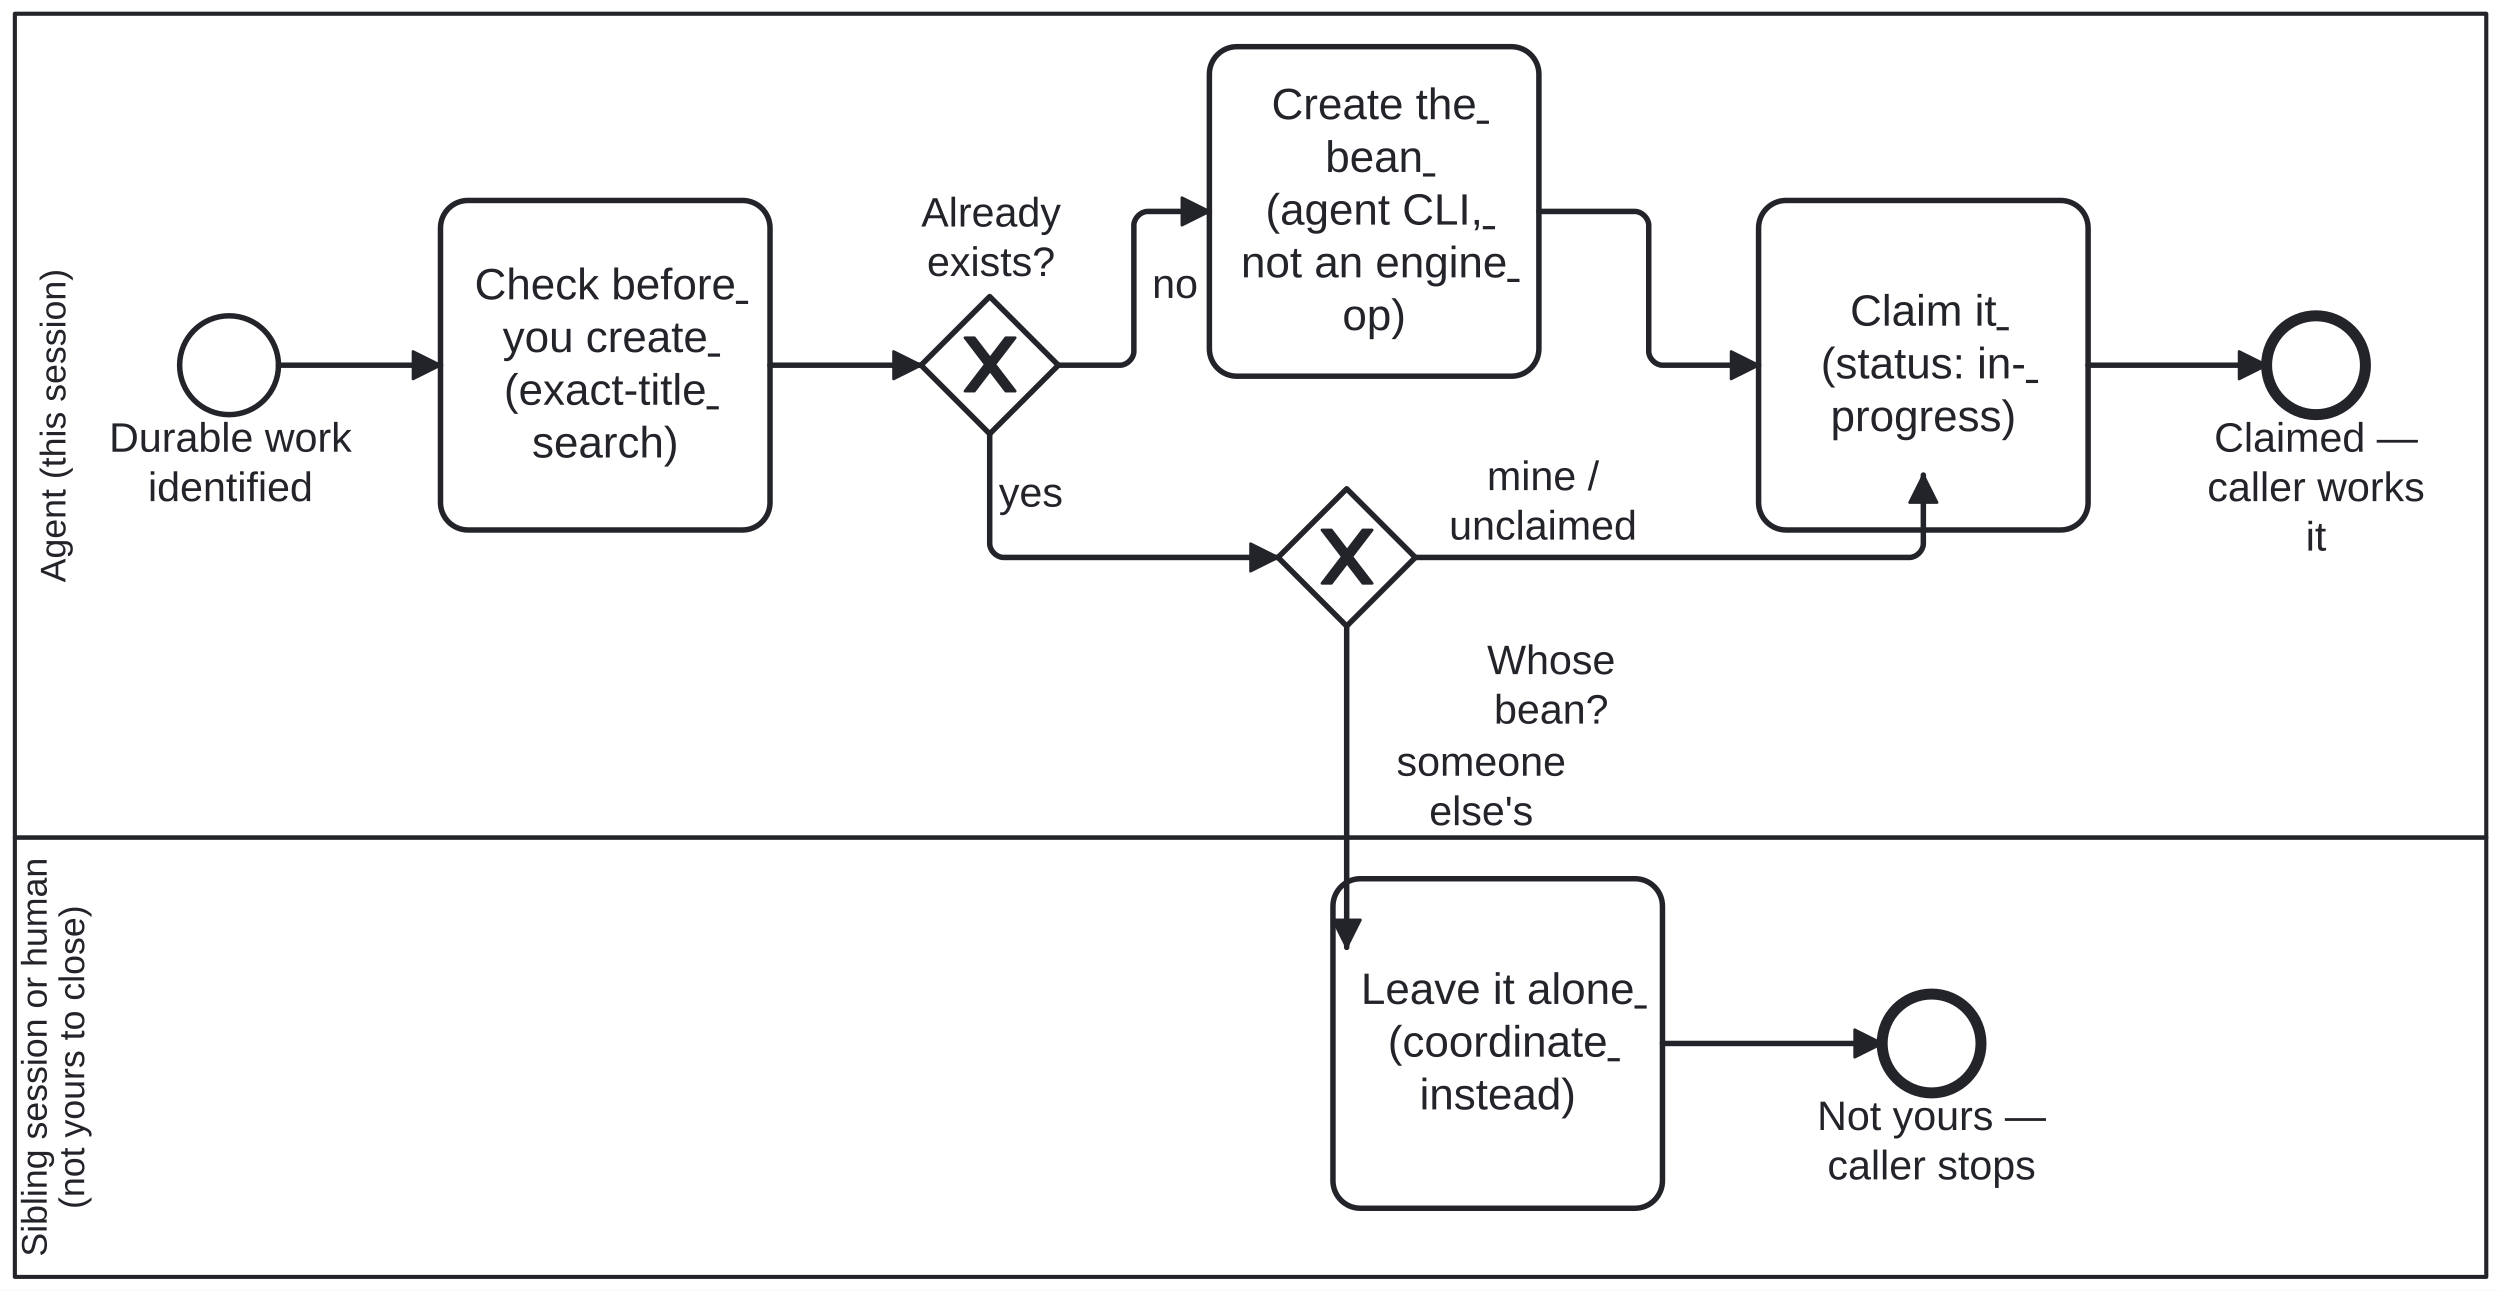
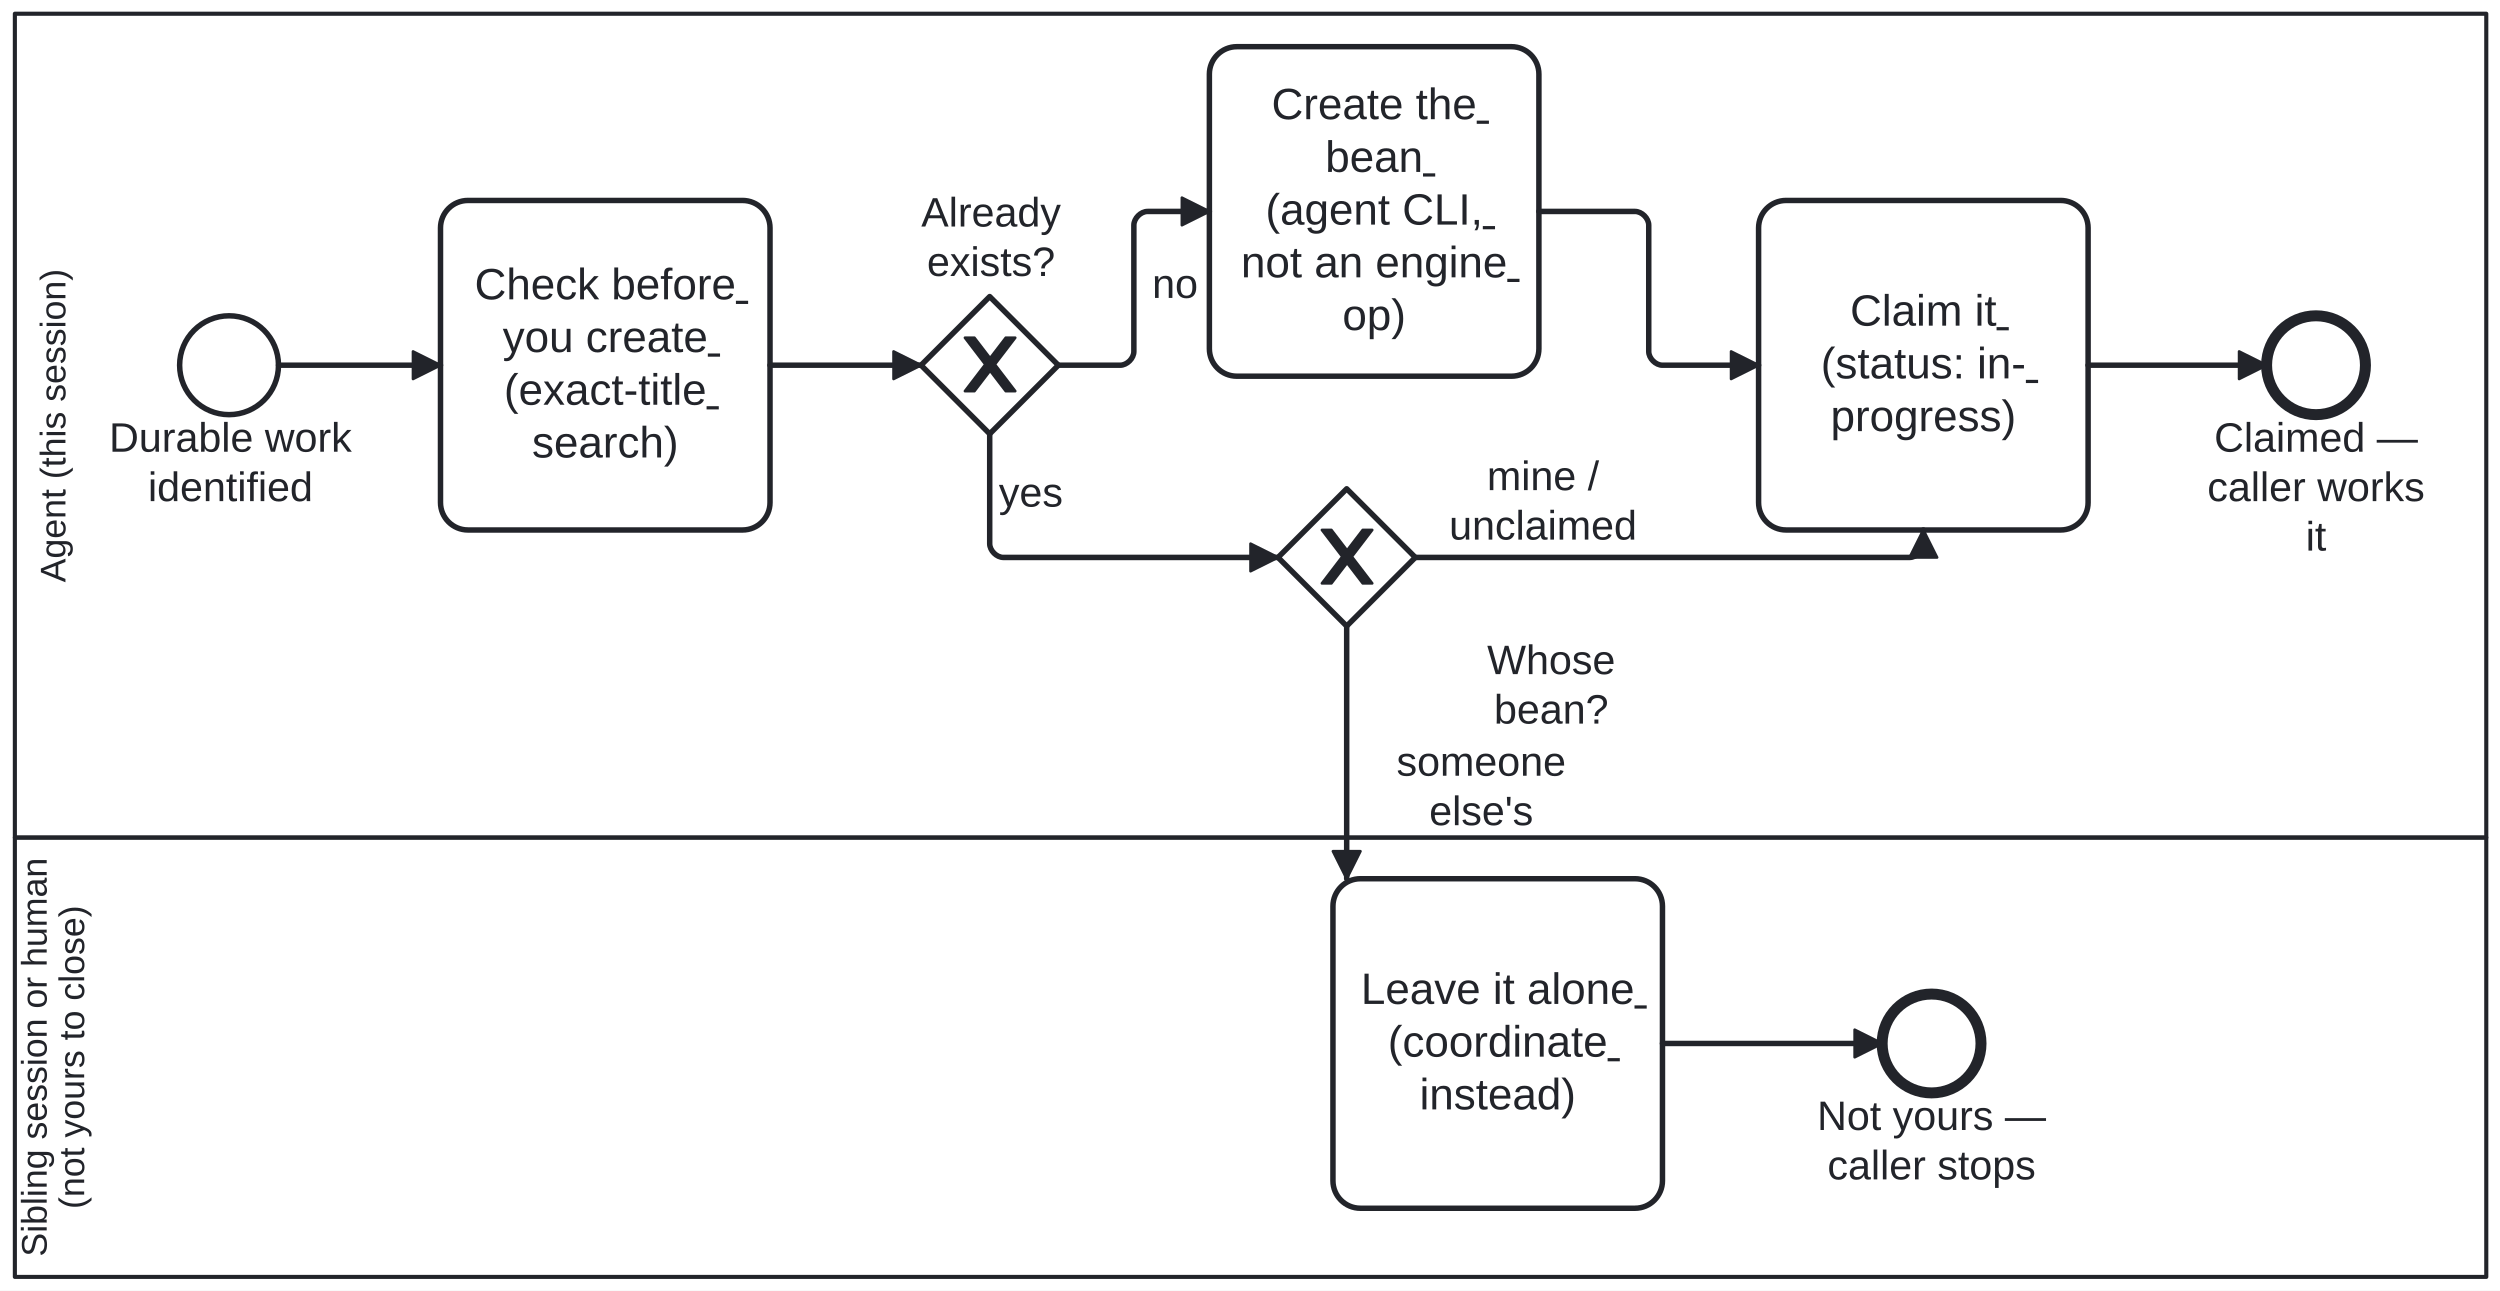
<svg xmlns="http://www.w3.org/2000/svg" width="100%" style="max-width:100%;height:auto" viewBox="154.587 75 910.412 470" version="1.1">
  <style>.fa-task-link,.fa-subprocess-link{cursor:pointer}.fa-task-link text{text-decoration:underline}.fa-task-link:focus-visible,.fa-subprocess-link:focus-visible{outline:2px solid #2563eb;outline-offset:2px}.fa-subprocess-link:hover rect:not(.fa-link-hit),.fa-subprocess-link:focus-visible rect:not(.fa-link-hit){stroke-width:2.5px}</style>
  <rect x="154.587" y="75" width="910.412" height="470" fill="#ffffff" />
  <g class="djs-group">
    <g class="djs-element djs-shape" data-element-id="Lane_Sibling" style="display: block;" transform="matrix(1 0 0 1 160 380)">
      <g class="djs-visual">
        <rect x="0" y="0" width="900" height="160" rx="0" ry="0" style="stroke-linecap: round; stroke-linejoin: round; stroke: rgb(34, 36, 42); stroke-width: 1.5px; fill: white; fill-opacity: 0.25;" />
        <text lineHeight="1.05" class="djs-label" transform="matrix(-1.83697e-16 -1 1 -1.83697e-16 0 160)" style="font-family: Arial, sans-serif; font-size: 13px; font-weight: normal; fill: rgb(34, 36, 42);">
          <tspan x="7.376" y="11.588">Sibling session or human </tspan>
          <tspan x="24.728" y="25.238">(not yours to close)</tspan>
        </text>
      </g>
      <rect class="djs-hit djs-hit-all" x="0" y="0" width="900" height="160" style="fill: none; stroke-opacity: 0; stroke: white; stroke-width: 15px;" />
    </g>
  </g>
  <g class="djs-group">
    <g class="djs-element djs-shape" data-element-id="Lane_Agent" style="display: block;" transform="matrix(1 0 0 1 160 80)">
      <g class="djs-visual">
        <rect x="0" y="0" width="900" height="300" rx="0" ry="0" style="stroke-linecap: round; stroke-linejoin: round; stroke: rgb(34, 36, 42); stroke-width: 1.5px; fill: white; fill-opacity: 0.25;" />
        <text lineHeight="1.05" class="djs-label" transform="matrix(-1.83697e-16 -1 1 -1.83697e-16 0 300)" style="font-family: Arial, sans-serif; font-size: 13px; font-weight: normal; fill: rgb(34, 36, 42);">
          <tspan x="92.919" y="18.413">Agent (this session)</tspan>
        </text>
      </g>
      <rect class="djs-hit djs-hit-all" x="0" y="0" width="900" height="300" style="fill: none; stroke-opacity: 0; stroke: white; stroke-width: 15px;" />
    </g>
  </g>
  <g class="djs-group">
    <g class="djs-element djs-shape" data-element-id="Open_Start" style="display: block;" transform="matrix(1 0 0 1 220 190)">
      <g class="djs-visual">
        <circle cx="18" cy="18" r="18" style="stroke-linecap: round; stroke-linejoin: round; stroke: rgb(34, 36, 42); stroke-width: 2px; fill: white; fill-opacity: 0.95;" />
      </g>
      <rect class="djs-hit djs-hit-all" x="0" y="0" width="36" height="36" style="fill: none; stroke-opacity: 0; stroke: white; stroke-width: 15px;" />
    </g>
  </g>
  <g class="djs-group">
    <g class="djs-element djs-shape" data-element-id="Open_Start_label" style="display: block;" transform="matrix(1 0 0 1 194 226)">
      <g class="djs-visual">
        <text lineHeight="1.2" class="djs-label" style="font-family: Arial, sans-serif; font-size: 15px; font-weight: normal; fill: rgb(34, 36, 42);">
          <tspan x="0.317" y="13.5">Durable work</tspan>
          <tspan x="14.478" y="31.5">identified</tspan>
        </text>
      </g>
      <rect class="djs-hit djs-hit-all" x="0" y="0" width="89" height="36" style="fill: none; stroke-opacity: 0; stroke: white; stroke-width: 15px;" />
    </g>
  </g>
  <g class="djs-group">
    <g class="djs-element djs-shape" data-element-id="Open_CheckExists" style="display: block;" transform="matrix(1 0 0 1 315 148)">
      <g class="djs-visual">
        <rect x="0" y="0" width="120" height="120" rx="10" ry="10" style="stroke-linecap: round; stroke-linejoin: round; stroke: rgb(34, 36, 42); stroke-width: 2px; fill: white; fill-opacity: 0.95;" />
-         <a class="fa-task-link" href="https://litlfred.github.io/folio-assistant/cat-harness/process/Process_BeanOpen/node/Open_CheckExists" target="_top" aria-label="Open step: Check before you create (exact-title search)">
+         <a class="fa-task-link" href="../../../en/cat-harness/processes/bean-open.html" target="_top" aria-label="Open step: Check before you create (exact-title search)">
          <text lineHeight="1.2" class="djs-label" style="font-family: Arial, sans-serif; font-size: 16px; font-weight: normal; fill: rgb(34, 36, 42);">
            <tspan x="12.418" y="36">Check before </tspan>
            <tspan x="22.645" y="55.2">you create</tspan>
            <tspan x="23.102" y="74.4">(exact-title </tspan>
            <tspan x="33.324" y="93.6">search)</tspan>
          </text>
        </a>
      </g>
      <rect class="djs-hit djs-hit-all" x="0" y="0" width="120" height="120" style="fill: none; stroke-opacity: 0; stroke: white; stroke-width: 15px;" />
    </g>
  </g>
  <g class="djs-group">
    <g class="djs-element djs-shape" data-element-id="Open_Exists" style="display: block;" transform="matrix(1 0 0 1 490 183)">
      <g class="djs-visual">
        <polygon points="25,0 50,25 25,50 0,25" style="stroke-linecap: round; stroke-linejoin: round; stroke: rgb(34, 36, 42); stroke-width: 2px; fill: white; fill-opacity: 0.95;" />
        <path d="m 16,15 7.429,9.714 -7.429,9.714 3.429,0 5.714,-7.464 5.714,7.464 3.429,0 -7.429,-9.714 7.429,-9.714 -3.429,0 -5.714,7.464 -5.714,-7.464 -3.429,0 z" style="fill: rgb(34, 36, 42); stroke-linecap: round; stroke-linejoin: round; stroke: rgb(34, 36, 42); stroke-width: 1px;" />
      </g>
      <rect class="djs-hit djs-hit-all" x="0" y="0" width="50" height="50" style="fill: none; stroke-opacity: 0; stroke: white; stroke-width: 15px;" />
    </g>
  </g>
  <g class="djs-group">
    <g class="djs-element djs-shape" data-element-id="Open_Exists_label" style="display: block;" transform="matrix(1 0 0 1 490 144)">
      <g class="djs-visual">
        <text lineHeight="1.2" class="djs-label" style="font-family: Arial, sans-serif; font-size: 15px; font-weight: normal; fill: rgb(34, 36, 42);">
          <tspan x="0.07" y="13.5">Already</tspan>
          <tspan x="2.158" y="31.5">exists?</tspan>
        </text>
      </g>
      <rect class="djs-hit djs-hit-all" x="0" y="0" width="51" height="36" style="fill: none; stroke-opacity: 0; stroke: white; stroke-width: 15px;" />
    </g>
  </g>
  <g class="djs-group">
    <g class="djs-element djs-shape" data-element-id="Open_Create" style="display: block;" transform="matrix(1 0 0 1 595 92)">
      <g class="djs-visual">
        <rect x="0" y="0" width="120" height="120" rx="10" ry="10" style="stroke-linecap: round; stroke-linejoin: round; stroke: rgb(34, 36, 42); stroke-width: 2px; fill: white; fill-opacity: 0.95;" />
-         <a class="fa-task-link" href="https://litlfred.github.io/folio-assistant/cat-harness/process/Process_BeanOpen/node/Open_Create" target="_top" aria-label="Open step: Create the bean (agent CLI, not an engine op)">
+         <a class="fa-task-link" href="../../../en/cat-harness/processes/bean-open.html" target="_top" aria-label="Open step: Create the bean (agent CLI, not an engine op)">
          <text lineHeight="1.2" class="djs-label" style="font-family: Arial, sans-serif; font-size: 16px; font-weight: normal; fill: rgb(34, 36, 42);">
            <tspan x="22.645" y="26.4">Create the </tspan>
            <tspan x="42.203" y="45.6">bean</tspan>
            <tspan x="20.422" y="64.8">(agent CLI, </tspan>
            <tspan x="11.512" y="84">not an engine </tspan>
            <tspan x="48.438" y="103.2">op)</tspan>
          </text>
        </a>
      </g>
      <rect class="djs-hit djs-hit-all" x="0" y="0" width="120" height="120" style="fill: none; stroke-opacity: 0; stroke: white; stroke-width: 15px;" />
    </g>
  </g>
  <g class="djs-group">
    <g class="djs-element djs-shape" data-element-id="Open_Owner" style="display: block;" transform="matrix(1 0 0 1 620 253)">
      <g class="djs-visual">
        <polygon points="25,0 50,25 25,50 0,25" style="stroke-linecap: round; stroke-linejoin: round; stroke: rgb(34, 36, 42); stroke-width: 2px; fill: white; fill-opacity: 0.95;" />
        <path d="m 16,15 7.429,9.714 -7.429,9.714 3.429,0 5.714,-7.464 5.714,7.464 3.429,0 -7.429,-9.714 7.429,-9.714 -3.429,0 -5.714,7.464 -5.714,-7.464 -3.429,0 z" style="fill: rgb(34, 36, 42); stroke-linecap: round; stroke-linejoin: round; stroke: rgb(34, 36, 42); stroke-width: 1px;" />
      </g>
      <rect class="djs-hit djs-hit-all" x="0" y="0" width="50" height="50" style="fill: none; stroke-opacity: 0; stroke: white; stroke-width: 15px;" />
    </g>
  </g>
  <g class="djs-group">
    <g class="djs-element djs-shape" data-element-id="Open_Owner_label" style="display: block;" transform="matrix(1 0 0 1 696 307)">
      <g class="djs-visual">
        <text lineHeight="1.2" class="djs-label" style="font-family: Arial, sans-serif; font-size: 15px; font-weight: normal; fill: rgb(34, 36, 42);">
          <tspan x="0.158" y="13.5">Whose</tspan>
          <tspan x="2.644" y="31.5">bean?</tspan>
        </text>
      </g>
      <rect class="djs-hit djs-hit-all" x="0" y="0" width="47" height="36" style="fill: none; stroke-opacity: 0; stroke: white; stroke-width: 15px;" />
    </g>
  </g>
  <g class="djs-group">
    <g class="djs-element djs-shape" data-element-id="Open_LeaveAlone" style="display: block;" transform="matrix(1 0 0 1 640 395)">
      <g class="djs-visual">
        <rect x="0" y="0" width="120" height="120" rx="10" ry="10" style="stroke-linecap: round; stroke-linejoin: round; stroke: rgb(34, 36, 42); stroke-width: 2px; fill: white; fill-opacity: 0.95;" />
-         <a class="fa-task-link" href="https://litlfred.github.io/folio-assistant/cat-harness/process/Process_BeanOpen/node/Open_LeaveAlone" target="_top" aria-label="Open step: Leave it alone (coordinate instead)">
+         <a class="fa-task-link" href="../../../en/cat-harness/processes/bean-open.html" target="_top" aria-label="Open step: Leave it alone (coordinate instead)">
          <text lineHeight="1.2" class="djs-label" style="font-family: Arial, sans-serif; font-size: 16px; font-weight: normal; fill: rgb(34, 36, 42);">
            <tspan x="10.184" y="45.6">Leave it alone</tspan>
            <tspan x="19.977" y="64.8">(coordinate </tspan>
            <tspan x="31.539" y="84">instead)</tspan>
          </text>
        </a>
      </g>
      <rect class="djs-hit djs-hit-all" x="0" y="0" width="120" height="120" style="fill: none; stroke-opacity: 0; stroke: white; stroke-width: 15px;" />
    </g>
  </g>
  <g class="djs-group">
    <g class="djs-element djs-shape" data-element-id="Open_NotYours" style="display: block;" transform="matrix(1 0 0 1 840 437)">
      <g class="djs-visual">
        <circle cx="18" cy="18" r="18" style="stroke-linecap: round; stroke-linejoin: round; stroke: rgb(34, 36, 42); stroke-width: 4px; fill: white; fill-opacity: 0.95;" />
      </g>
      <rect class="djs-hit djs-hit-all" x="0" y="0" width="36" height="36" style="fill: none; stroke-opacity: 0; stroke: white; stroke-width: 15px;" />
    </g>
  </g>
  <g class="djs-group">
    <g class="djs-element djs-shape" data-element-id="Open_NotYours_label" style="display: block;" transform="matrix(1 0 0 1 816 473)">
      <g class="djs-visual">
        <text lineHeight="1.2" class="djs-label" style="font-family: Arial, sans-serif; font-size: 15px; font-weight: normal; fill: rgb(34, 36, 42);">
          <tspan x="0.322" y="13.5">Not yours —</tspan>
          <tspan x="4.068" y="31.5">caller stops</tspan>
        </text>
      </g>
      <rect class="djs-hit djs-hit-all" x="0" y="0" width="84" height="36" style="fill: none; stroke-opacity: 0; stroke: white; stroke-width: 15px;" />
    </g>
  </g>
  <g class="djs-group">
    <g class="djs-element djs-shape" data-element-id="Open_Claim" style="display: block;" transform="matrix(1 0 0 1 795 148)">
      <g class="djs-visual">
        <rect x="0" y="0" width="120" height="120" rx="10" ry="10" style="stroke-linecap: round; stroke-linejoin: round; stroke: rgb(34, 36, 42); stroke-width: 2px; fill: white; fill-opacity: 0.95;" />
-         <a class="fa-task-link" href="https://litlfred.github.io/folio-assistant/cat-harness/process/Process_BeanOpen/node/Open_Claim" target="_top" aria-label="Open step: Claim it (status: in-progress)">
+         <a class="fa-task-link" href="../../../en/cat-harness/processes/bean-open.html" target="_top" aria-label="Open step: Claim it (status: in-progress)">
          <text lineHeight="1.2" class="djs-label" style="font-family: Arial, sans-serif; font-size: 16px; font-weight: normal; fill: rgb(34, 36, 42);">
            <tspan x="33.332" y="45.6">Claim it</tspan>
            <tspan x="22.656" y="64.8">(status: in-</tspan>
            <tspan x="26.211" y="84">progress)</tspan>
          </text>
        </a>
      </g>
      <rect class="djs-hit djs-hit-all" x="0" y="0" width="120" height="120" style="fill: none; stroke-opacity: 0; stroke: white; stroke-width: 15px;" />
    </g>
  </g>
  <g class="djs-group">
    <g class="djs-element djs-shape" data-element-id="Open_Claimed" style="display: block;" transform="matrix(1 0 0 1 980 190)">
      <g class="djs-visual">
        <circle cx="18" cy="18" r="18" style="stroke-linecap: round; stroke-linejoin: round; stroke: rgb(34, 36, 42); stroke-width: 4px; fill: white; fill-opacity: 0.95;" />
      </g>
      <rect class="djs-hit djs-hit-all" x="0" y="0" width="36" height="36" style="fill: none; stroke-opacity: 0; stroke: white; stroke-width: 15px;" />
    </g>
  </g>
  <g class="djs-group">
    <g class="djs-element djs-shape" data-element-id="Open_Claimed_label" style="display: block;" transform="matrix(1 0 0 1 958 226)">
      <g class="djs-visual">
        <text lineHeight="1.2" class="djs-label" style="font-family: Arial, sans-serif; font-size: 15px; font-weight: normal; fill: rgb(34, 36, 42);">
          <tspan x="2.906" y="13.5">Claimed —</tspan>
          <tspan x="0.409" y="31.5">caller works </tspan>
          <tspan x="36.25" y="49.5">it</tspan>
        </text>
      </g>
      <rect class="djs-hit djs-hit-all" x="0" y="0" width="80" height="54" style="fill: none; stroke-opacity: 0; stroke: white; stroke-width: 15px;" />
    </g>
  </g>
  <g class="djs-group">
    <g class="djs-element djs-connection" data-element-id="BO_1" style="display: block;">
      <g class="djs-visual">
        <defs>
          <marker id="folio-marker-1" viewBox="0 0 20 20" refX="11" refY="10" markerWidth="10" markerHeight="10" orient="auto">
            <path d="M 1 5 L 11 10 L 1 15 Z" style="stroke-linecap: round; stroke-linejoin: round; stroke: rgb(34, 36, 42); stroke-width: 1px; fill: rgb(34, 36, 42);" />
          </marker>
        </defs>
        <path data-corner-radius="5" style="fill: none; stroke-linecap: round; stroke-linejoin: round; stroke: rgb(34, 36, 42); stroke-width: 2px; marker-end: url('#folio-marker-1');" d="M256,208L315,208" />
      </g>
      <path d="M256,208L315,208" class="djs-hit djs-hit-stroke" style="fill: none; stroke-opacity: 0; stroke: white; stroke-width: 15px;" />
    </g>
  </g>
  <g class="djs-group">
    <g class="djs-element djs-connection" data-element-id="BO_2" style="display: block;">
      <g class="djs-visual">
        <defs>
          <marker id="folio-marker-2" viewBox="0 0 20 20" refX="11" refY="10" markerWidth="10" markerHeight="10" orient="auto">
            <path d="M 1 5 L 11 10 L 1 15 Z" style="stroke-linecap: round; stroke-linejoin: round; stroke: rgb(34, 36, 42); stroke-width: 1px; fill: rgb(34, 36, 42);" />
          </marker>
        </defs>
        <path data-corner-radius="5" style="fill: none; stroke-linecap: round; stroke-linejoin: round; stroke: rgb(34, 36, 42); stroke-width: 2px; marker-end: url('#folio-marker-2');" d="M435,208L490,208" />
      </g>
      <path d="M435,208L490,208" class="djs-hit djs-hit-stroke" style="fill: none; stroke-opacity: 0; stroke: white; stroke-width: 15px;" />
    </g>
  </g>
  <g class="djs-group">
    <g class="djs-element djs-connection" data-element-id="BO_3" style="display: block;">
      <g class="djs-visual">
        <defs>
          <marker id="folio-marker-3" viewBox="0 0 20 20" refX="11" refY="10" markerWidth="10" markerHeight="10" orient="auto">
            <path d="M 1 5 L 11 10 L 1 15 Z" style="stroke-linecap: round; stroke-linejoin: round; stroke: rgb(34, 36, 42); stroke-width: 1px; fill: rgb(34, 36, 42);" />
          </marker>
        </defs>
        <path data-corner-radius="5" style="fill: none; stroke-linecap: round; stroke-linejoin: round; stroke: rgb(34, 36, 42); stroke-width: 2px; marker-end: url('#folio-marker-3');" d="M540,208L562.5,208C565,208,567.5,205.5,567.5,203L567.5,157C567.5,154.5,570,152,572.5,152L595,152" />
      </g>
      <path d="M540,208L567.5,208L567.5,152L595,152" class="djs-hit djs-hit-stroke" style="fill: none; stroke-opacity: 0; stroke: white; stroke-width: 15px;" />
    </g>
  </g>
  <g class="djs-group">
    <g class="djs-element djs-shape" data-element-id="BO_3_label" style="display: block;" transform="matrix(1 0 0 1 574 170)">
      <g class="djs-visual">
        <text lineHeight="1.2" class="djs-label" style="font-family: Arial, sans-serif; font-size: 15px; font-weight: normal; fill: rgb(34, 36, 42);">
          <tspan x="0.158" y="13.5">no</tspan>
        </text>
      </g>
      <rect class="djs-hit djs-hit-all" x="0" y="0" width="17" height="18" style="fill: none; stroke-opacity: 0; stroke: white; stroke-width: 15px;" />
    </g>
  </g>
  <g class="djs-group">
    <g class="djs-element djs-connection" data-element-id="BO_4" style="display: block;">
      <g class="djs-visual">
        <defs>
          <marker id="folio-marker-4" viewBox="0 0 20 20" refX="11" refY="10" markerWidth="10" markerHeight="10" orient="auto">
            <path d="M 1 5 L 11 10 L 1 15 Z" style="stroke-linecap: round; stroke-linejoin: round; stroke: rgb(34, 36, 42); stroke-width: 1px; fill: rgb(34, 36, 42);" />
          </marker>
        </defs>
        <path data-corner-radius="5" style="fill: none; stroke-linecap: round; stroke-linejoin: round; stroke: rgb(34, 36, 42); stroke-width: 2px; marker-end: url('#folio-marker-4');" d="M515,233L515,273C515,275.5,517.5,278,520,278L620,278" />
      </g>
      <path d="M515,233L515,278L620,278" class="djs-hit djs-hit-stroke" style="fill: none; stroke-opacity: 0; stroke: white; stroke-width: 15px;" />
    </g>
  </g>
  <g class="djs-group">
    <g class="djs-element djs-shape" data-element-id="BO_4_label" style="display: block;" transform="matrix(1 0 0 1 518 246)">
      <g class="djs-visual">
        <text lineHeight="1.2" class="djs-label" style="font-family: Arial, sans-serif; font-size: 15px; font-weight: normal; fill: rgb(34, 36, 42);">
          <tspan x="0.329" y="13.5">yes</tspan>
        </text>
      </g>
      <rect class="djs-hit djs-hit-all" x="0" y="0" width="24" height="18" style="fill: none; stroke-opacity: 0; stroke: white; stroke-width: 15px;" />
    </g>
  </g>
  <g class="djs-group">
    <g class="djs-element djs-connection" data-element-id="BO_5" style="display: block;">
      <g class="djs-visual">
        <defs>
          <marker id="folio-marker-5" viewBox="0 0 20 20" refX="11" refY="10" markerWidth="10" markerHeight="10" orient="auto">
            <path d="M 1 5 L 11 10 L 1 15 Z" style="stroke-linecap: round; stroke-linejoin: round; stroke: rgb(34, 36, 42); stroke-width: 1px; fill: rgb(34, 36, 42);" />
          </marker>
        </defs>
-         <path data-corner-radius="5" style="fill: none; stroke-linecap: round; stroke-linejoin: round; stroke: rgb(34, 36, 42); stroke-width: 2px; marker-end: url('#folio-marker-5');" d="M645,303L645,420" />
-       </g>
-       <path d="M645,303L645,420" class="djs-hit djs-hit-stroke" style="fill: none; stroke-opacity: 0; stroke: white; stroke-width: 15px;" />
+         <path data-corner-radius="5" style="fill: none; stroke-linecap: round; stroke-linejoin: round; stroke: rgb(34, 36, 42); stroke-width: 2px; marker-end: url('#folio-marker-5');" d="M645,303L645,395" />
+       </g>
+       <path d="M645,303L645,395" class="djs-hit djs-hit-stroke" style="fill: none; stroke-opacity: 0; stroke: white; stroke-width: 15px;" />
    </g>
  </g>
  <g class="djs-group">
    <g class="djs-element djs-shape" data-element-id="BO_5_label" style="display: block;" transform="matrix(1 0 0 1 663 344)">
      <g class="djs-visual">
        <text lineHeight="1.2" class="djs-label" style="font-family: Arial, sans-serif; font-size: 15px; font-weight: normal; fill: rgb(34, 36, 42);">
          <tspan x="0.147" y="13.5">someone </tspan>
          <tspan x="12.06" y="31.5">else's</tspan>
        </text>
      </g>
      <rect class="djs-hit djs-hit-all" x="0" y="0" width="62" height="36" style="fill: none; stroke-opacity: 0; stroke: white; stroke-width: 15px;" />
    </g>
  </g>
  <g class="djs-group">
    <g class="djs-element djs-connection" data-element-id="BO_6" style="display: block;">
      <g class="djs-visual">
        <defs>
          <marker id="folio-marker-6" viewBox="0 0 20 20" refX="11" refY="10" markerWidth="10" markerHeight="10" orient="auto">
            <path d="M 1 5 L 11 10 L 1 15 Z" style="stroke-linecap: round; stroke-linejoin: round; stroke: rgb(34, 36, 42); stroke-width: 1px; fill: rgb(34, 36, 42);" />
          </marker>
        </defs>
        <path data-corner-radius="5" style="fill: none; stroke-linecap: round; stroke-linejoin: round; stroke: rgb(34, 36, 42); stroke-width: 2px; marker-end: url('#folio-marker-6');" d="M760,455L840,455" />
      </g>
      <path d="M760,455L840,455" class="djs-hit djs-hit-stroke" style="fill: none; stroke-opacity: 0; stroke: white; stroke-width: 15px;" />
    </g>
  </g>
  <g class="djs-group">
    <g class="djs-element djs-connection" data-element-id="BO_7" style="display: block;">
      <g class="djs-visual">
        <defs>
          <marker id="folio-marker-7" viewBox="0 0 20 20" refX="11" refY="10" markerWidth="10" markerHeight="10" orient="auto">
            <path d="M 1 5 L 11 10 L 1 15 Z" style="stroke-linecap: round; stroke-linejoin: round; stroke: rgb(34, 36, 42); stroke-width: 1px; fill: rgb(34, 36, 42);" />
          </marker>
        </defs>
-         <path data-corner-radius="5" style="fill: none; stroke-linecap: round; stroke-linejoin: round; stroke: rgb(34, 36, 42); stroke-width: 2px; marker-end: url('#folio-marker-7');" d="M670,278L850,278C852.5,278,855,275.5,855,273L855,248" />
-       </g>
-       <path d="M670,278L855,278L855,248" class="djs-hit djs-hit-stroke" style="fill: none; stroke-opacity: 0; stroke: white; stroke-width: 15px;" />
+         <path data-corner-radius="5" style="fill: none; stroke-linecap: round; stroke-linejoin: round; stroke: rgb(34, 36, 42); stroke-width: 2px; marker-end: url('#folio-marker-7');" d="M670,278L850,278C852.5,278,855,275.5,855,273L855,268" />
+       </g>
+       <path d="M670,278L855,278L855,268" class="djs-hit djs-hit-stroke" style="fill: none; stroke-opacity: 0; stroke: white; stroke-width: 15px;" />
    </g>
  </g>
  <g class="djs-group">
    <g class="djs-element djs-shape" data-element-id="BO_7_label" style="display: block;" transform="matrix(1 0 0 1 682 240)">
      <g class="djs-visual">
        <text lineHeight="1.2" class="djs-label" style="font-family: Arial, sans-serif; font-size: 15px; font-weight: normal; fill: rgb(34, 36, 42);">
          <tspan x="14.076" y="13.5">mine / </tspan>
          <tspan x="0.314" y="31.5">unclaimed</tspan>
        </text>
      </g>
      <rect class="djs-hit djs-hit-all" x="0" y="0" width="69" height="36" style="fill: none; stroke-opacity: 0; stroke: white; stroke-width: 15px;" />
    </g>
  </g>
  <g class="djs-group">
    <g class="djs-element djs-connection" data-element-id="BO_8" style="display: block;">
      <g class="djs-visual">
        <defs>
          <marker id="folio-marker-8" viewBox="0 0 20 20" refX="11" refY="10" markerWidth="10" markerHeight="10" orient="auto">
            <path d="M 1 5 L 11 10 L 1 15 Z" style="stroke-linecap: round; stroke-linejoin: round; stroke: rgb(34, 36, 42); stroke-width: 1px; fill: rgb(34, 36, 42);" />
          </marker>
        </defs>
        <path data-corner-radius="5" style="fill: none; stroke-linecap: round; stroke-linejoin: round; stroke: rgb(34, 36, 42); stroke-width: 2px; marker-end: url('#folio-marker-8');" d="M715,152L750,152C752.5,152,755,154.5,755,157L755,203C755,205.5,757.5,208,760,208L795,208" />
      </g>
      <path d="M715,152L755,152L755,208L795,208" class="djs-hit djs-hit-stroke" style="fill: none; stroke-opacity: 0; stroke: white; stroke-width: 15px;" />
    </g>
  </g>
  <g class="djs-group">
    <g class="djs-element djs-connection" data-element-id="BO_9" style="display: block;">
      <g class="djs-visual">
        <defs>
          <marker id="folio-marker-9" viewBox="0 0 20 20" refX="11" refY="10" markerWidth="10" markerHeight="10" orient="auto">
            <path d="M 1 5 L 11 10 L 1 15 Z" style="stroke-linecap: round; stroke-linejoin: round; stroke: rgb(34, 36, 42); stroke-width: 1px; fill: rgb(34, 36, 42);" />
          </marker>
        </defs>
        <path data-corner-radius="5" style="fill: none; stroke-linecap: round; stroke-linejoin: round; stroke: rgb(34, 36, 42); stroke-width: 2px; marker-end: url('#folio-marker-9');" d="M915,208L980,208" />
      </g>
      <path d="M915,208L980,208" class="djs-hit djs-hit-stroke" style="fill: none; stroke-opacity: 0; stroke: white; stroke-width: 15px;" />
    </g>
  </g>
</svg>
